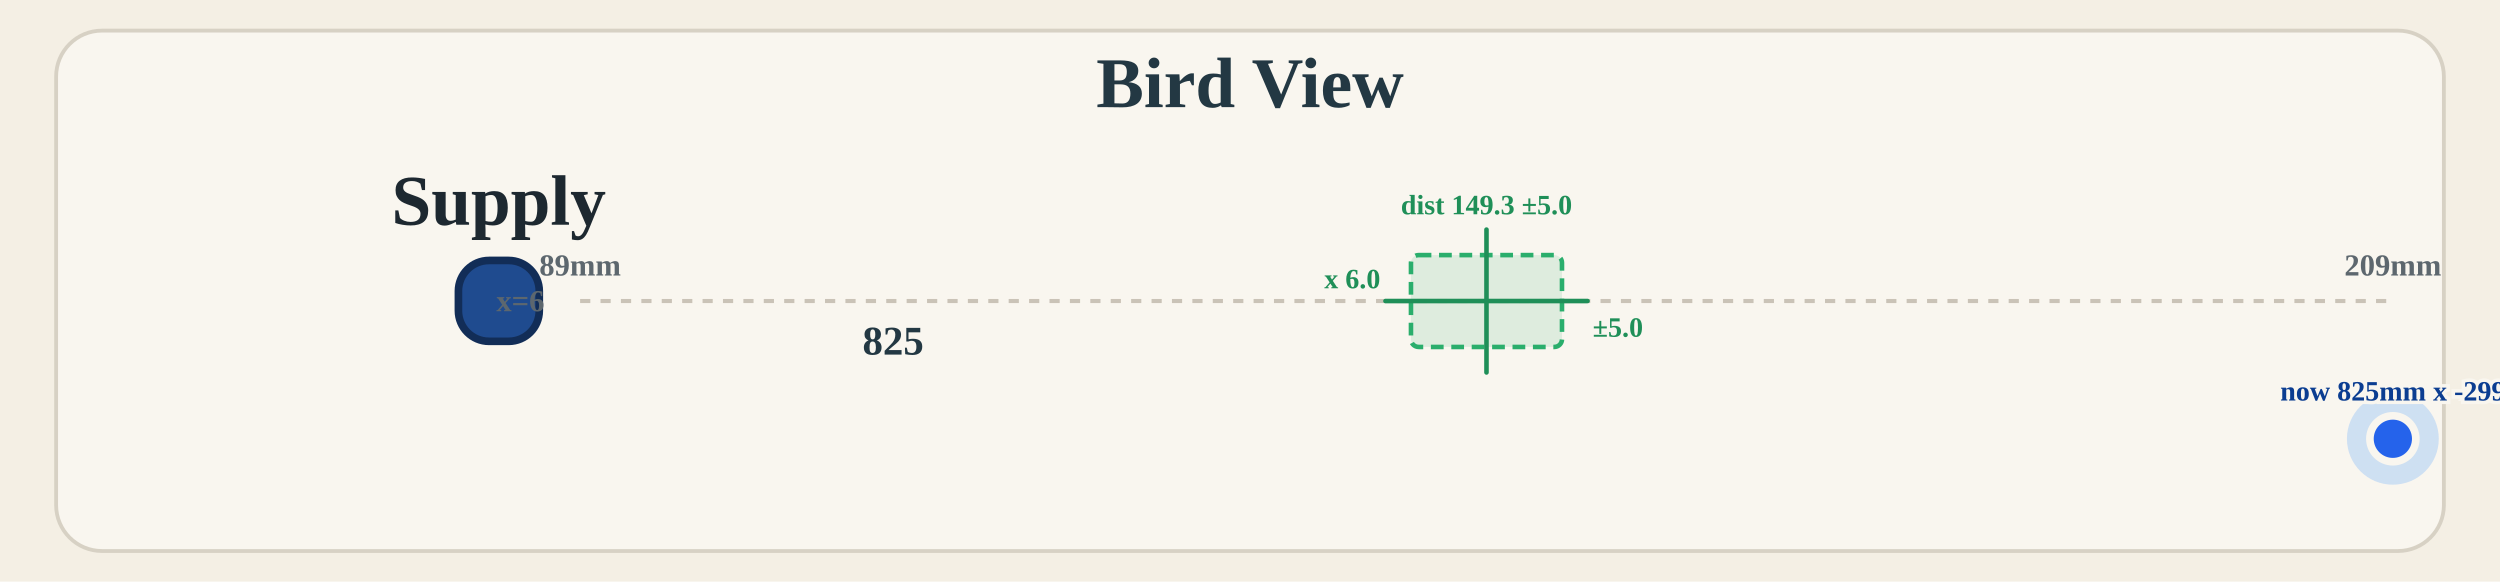
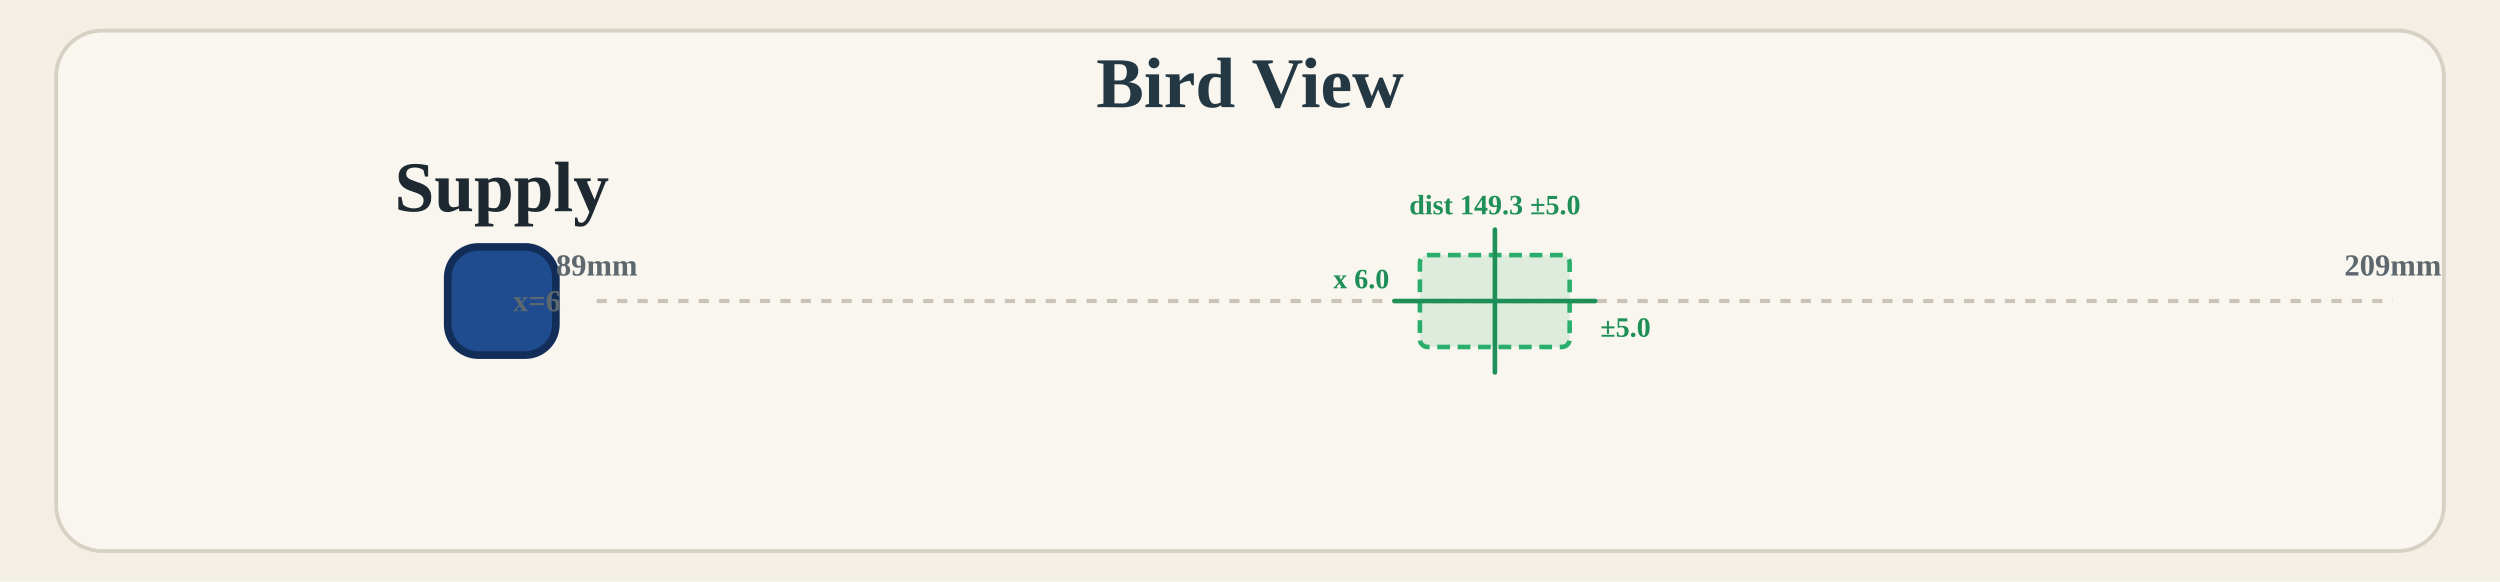
<svg xmlns="http://www.w3.org/2000/svg" width="980" height="228" viewBox="0 0 980 228">
  <rect width="100%" height="100%" fill="#f4efe4" />
  <rect x="22" y="12" width="936" height="204" rx="18" fill="#f9f6ef" stroke="#d7d1c4" stroke-width="1.5" />
  <text x="490.0" y="42.0" text-anchor="middle" font-size="28" font-weight="900" fill="#233843">Bird View</text>
-   <rect x="179.7" y="102.1" width="31.7" height="31.7" fill="#1f4b8f" stroke="#122d57" stroke-width="3" rx="12.0" />
-   <text x="195.5" y="88.1" text-anchor="middle" font-size="28" font-weight="600" fill="#1d2830">Supply</text>
-   <line x1="227.4" y1="118.0" x2="938.0" y2="118.0" stroke="#b7aea0" stroke-width="1.6" stroke-dasharray="4 4" opacity="0.7" />
-   <text x="227.4" y="108.0" text-anchor="middle" font-size="12" font-weight="600" fill="#5d676e">89mm</text>
+   <rect x="175.5" y="96.8" width="42.4" height="42.4" fill="#1f4b8f" stroke="#122d57" stroke-width="3" rx="12.0" />
+   <text x="196.7" y="82.8" text-anchor="middle" font-size="28" font-weight="600" fill="#1d2830">Supply</text>
+   <line x1="233.9" y1="118.0" x2="938.0" y2="118.0" stroke="#b7aea0" stroke-width="1.6" stroke-dasharray="4 4" opacity="0.7" />
+   <text x="233.9" y="108.0" text-anchor="middle" font-size="12" font-weight="600" fill="#5d676e">89mm</text>
  <text x="938.0" y="108.0" text-anchor="middle" font-size="12" font-weight="600" fill="#5d676e">209mm</text>
-   <text x="213.4" y="122.0" text-anchor="end" font-size="12" font-weight="700" fill="#5d676e">x=6</text>
-   <rect x="553.1" y="100.0" width="59.2" height="36.0" fill="#2aae6c" fill-opacity="0.13" stroke="#2aae6c" stroke-width="1.8" stroke-dasharray="5 3" rx="3" />
-   <line x1="582.7" y1="90.0" x2="582.7" y2="146.0" stroke="#1f8f58" stroke-width="1.8" stroke-linecap="round" />
-   <line x1="543.1" y1="118.0" x2="622.3" y2="118.0" stroke="#1f8f58" stroke-width="1.8" stroke-linecap="round" />
-   <text x="582.7" y="84.0" text-anchor="middle" font-size="11" font-weight="800" fill="#1f8f58">dist 149.3 ±5.0</text>
-   <text x="541.1" y="113.0" text-anchor="end" font-size="11" font-weight="800" fill="#1f8f58">x 6.0</text>
-   <text x="624.3" y="132.0" text-anchor="start" font-size="11" font-weight="700" fill="#1f8f58">±5.0</text>
-   <polyline class="step-history-path" points="933.5,172.0 942.5,172.0" fill="none" stroke="#7a95bb" stroke-width="2.4" stroke-linecap="round" stroke-linejoin="round" opacity="0.82" />
-   <circle class="step-history-dot" data-trend="unknown" data-entry="{&quot;view&quot;: &quot;bird&quot;, &quot;idx&quot;: 0, &quot;dist&quot;: 831.7, &quot;x&quot;: -309.8, &quot;y&quot;: 1.31, &quot;act&quot;: null, &quot;score&quot;: null, &quot;note&quot;: null, &quot;trend&quot;: &quot;unknown&quot;}" cx="933.5" cy="172.0" r="6.0" fill="#63d7ff" fill-opacity="0.4" stroke="#f9f6ef" stroke-width="2" style="cursor:pointer" />
-   <circle class="step-history-dot" data-trend="closer" data-entry="{&quot;view&quot;: &quot;bird&quot;, &quot;idx&quot;: 1, &quot;dist&quot;: 824.7, &quot;x&quot;: -298.87, &quot;y&quot;: 1.38, &quot;act&quot;: null, &quot;score&quot;: null, &quot;note&quot;: null, &quot;trend&quot;: &quot;closer&quot;}" cx="942.5" cy="172.0" r="6.0" fill="#0b3d91" fill-opacity="0.4" stroke="#f9f6ef" stroke-width="2" style="cursor:pointer" />
-   <g class="current-position" data-view="bird">
-     <circle class="current-position-halo" data-view="bird" cx="938.0" cy="172.0" r="18.0" fill="#60a5fa" fill-opacity="0.28" />
-     <circle class="current-position-dot" data-view="bird" data-entry="{&quot;view&quot;: &quot;bird&quot;, &quot;idx&quot;: &quot;current&quot;, &quot;dist&quot;: 824.7, &quot;x&quot;: -298.87, &quot;y&quot;: 1.38}" cx="938.0" cy="172.0" r="9.0" fill="#2563eb" stroke="#f9f6ef" stroke-width="3.0" />
-     <text class="current-position-label" data-view="bird" x="938.0" y="157.0" text-anchor="middle" font-size="11" font-weight="900" fill="#0b3d91" stroke="#f9f6ef" stroke-width="2.8" paint-order="stroke">now 825mm x -299</text>
-   </g>
-   <text x="350.1" y="139.0" text-anchor="middle" font-size="16" font-weight="600" fill="#233843" stroke="#f9f6ef" stroke-width="2" paint-order="stroke">825</text>
+   <text x="219.9" y="122.0" text-anchor="end" font-size="12" font-weight="700" fill="#5d676e">x=6</text>
+   <rect x="556.6" y="100.0" width="58.7" height="36.0" fill="#2aae6c" fill-opacity="0.13" stroke="#2aae6c" stroke-width="1.8" stroke-dasharray="5 3" rx="3" />
+   <line x1="586.0" y1="90.0" x2="586.0" y2="146.0" stroke="#1f8f58" stroke-width="1.8" stroke-linecap="round" />
+   <line x1="546.6" y1="118.0" x2="625.3" y2="118.0" stroke="#1f8f58" stroke-width="1.8" stroke-linecap="round" />
+   <text x="586.0" y="84.0" text-anchor="middle" font-size="11" font-weight="800" fill="#1f8f58">dist 149.3 ±5.0</text>
+   <text x="544.6" y="113.0" text-anchor="end" font-size="11" font-weight="800" fill="#1f8f58">x 6.0</text>
+   <text x="627.3" y="132.0" text-anchor="start" font-size="11" font-weight="700" fill="#1f8f58">±5.0</text>
</svg>
